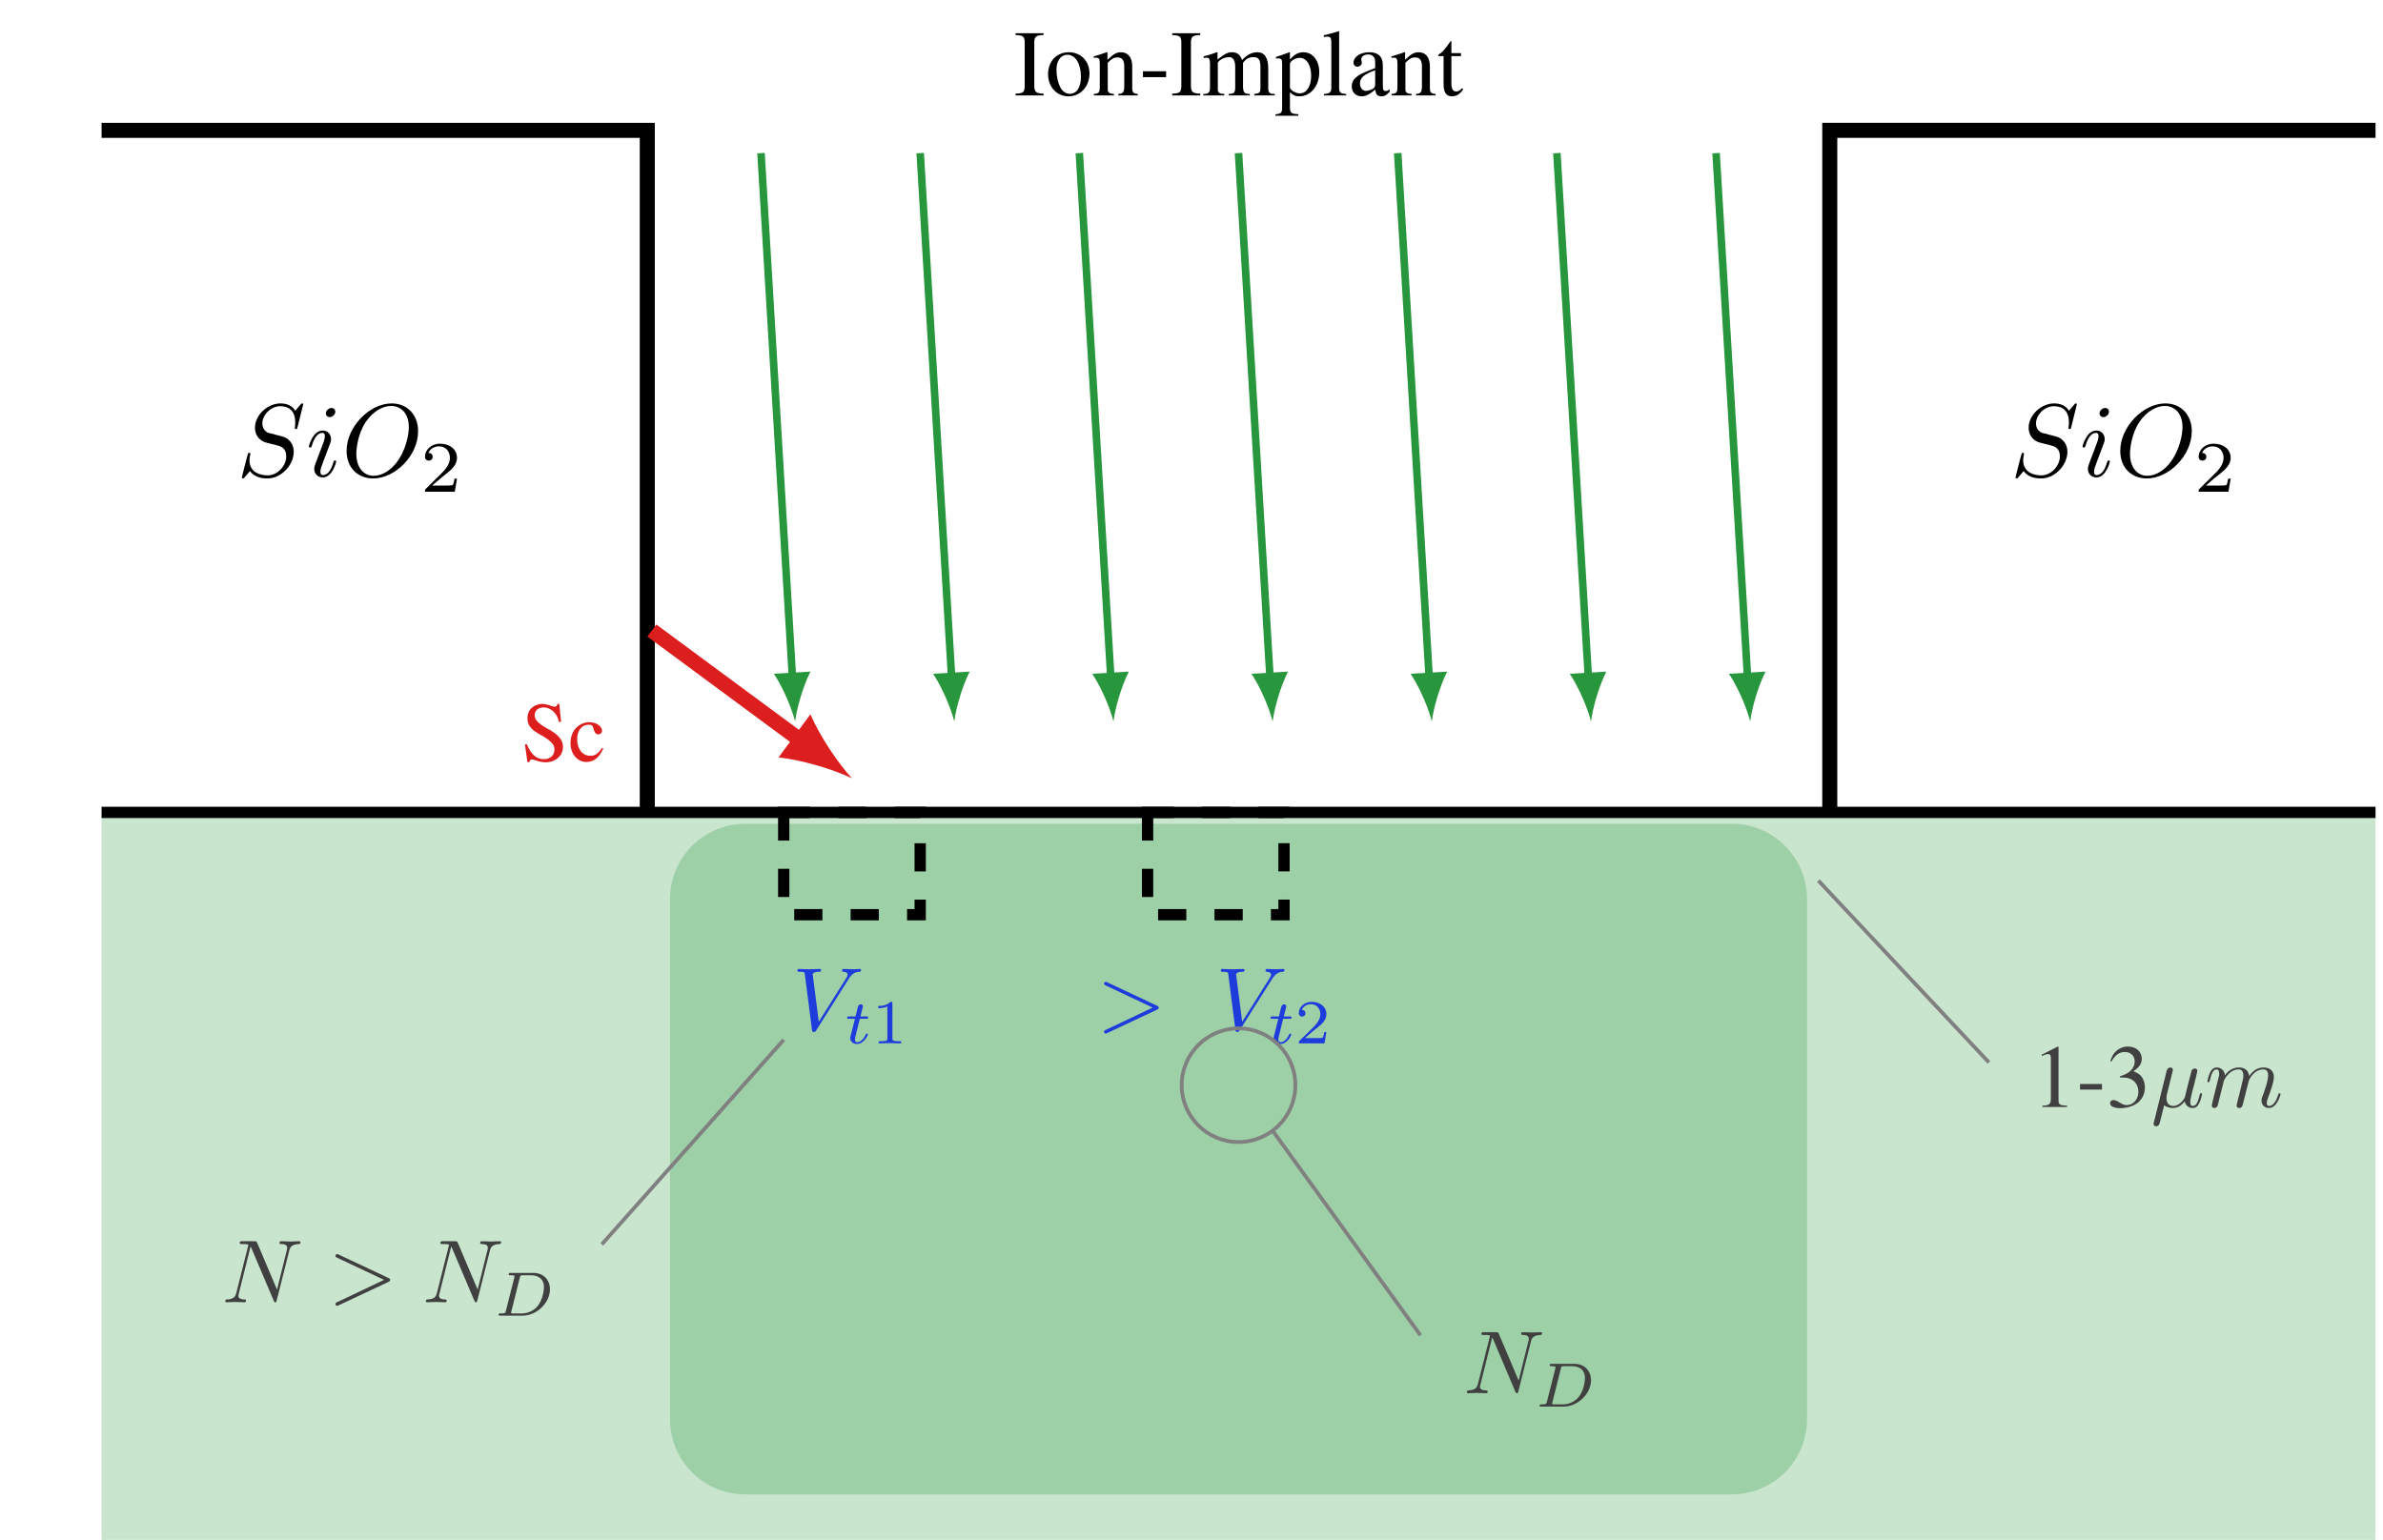
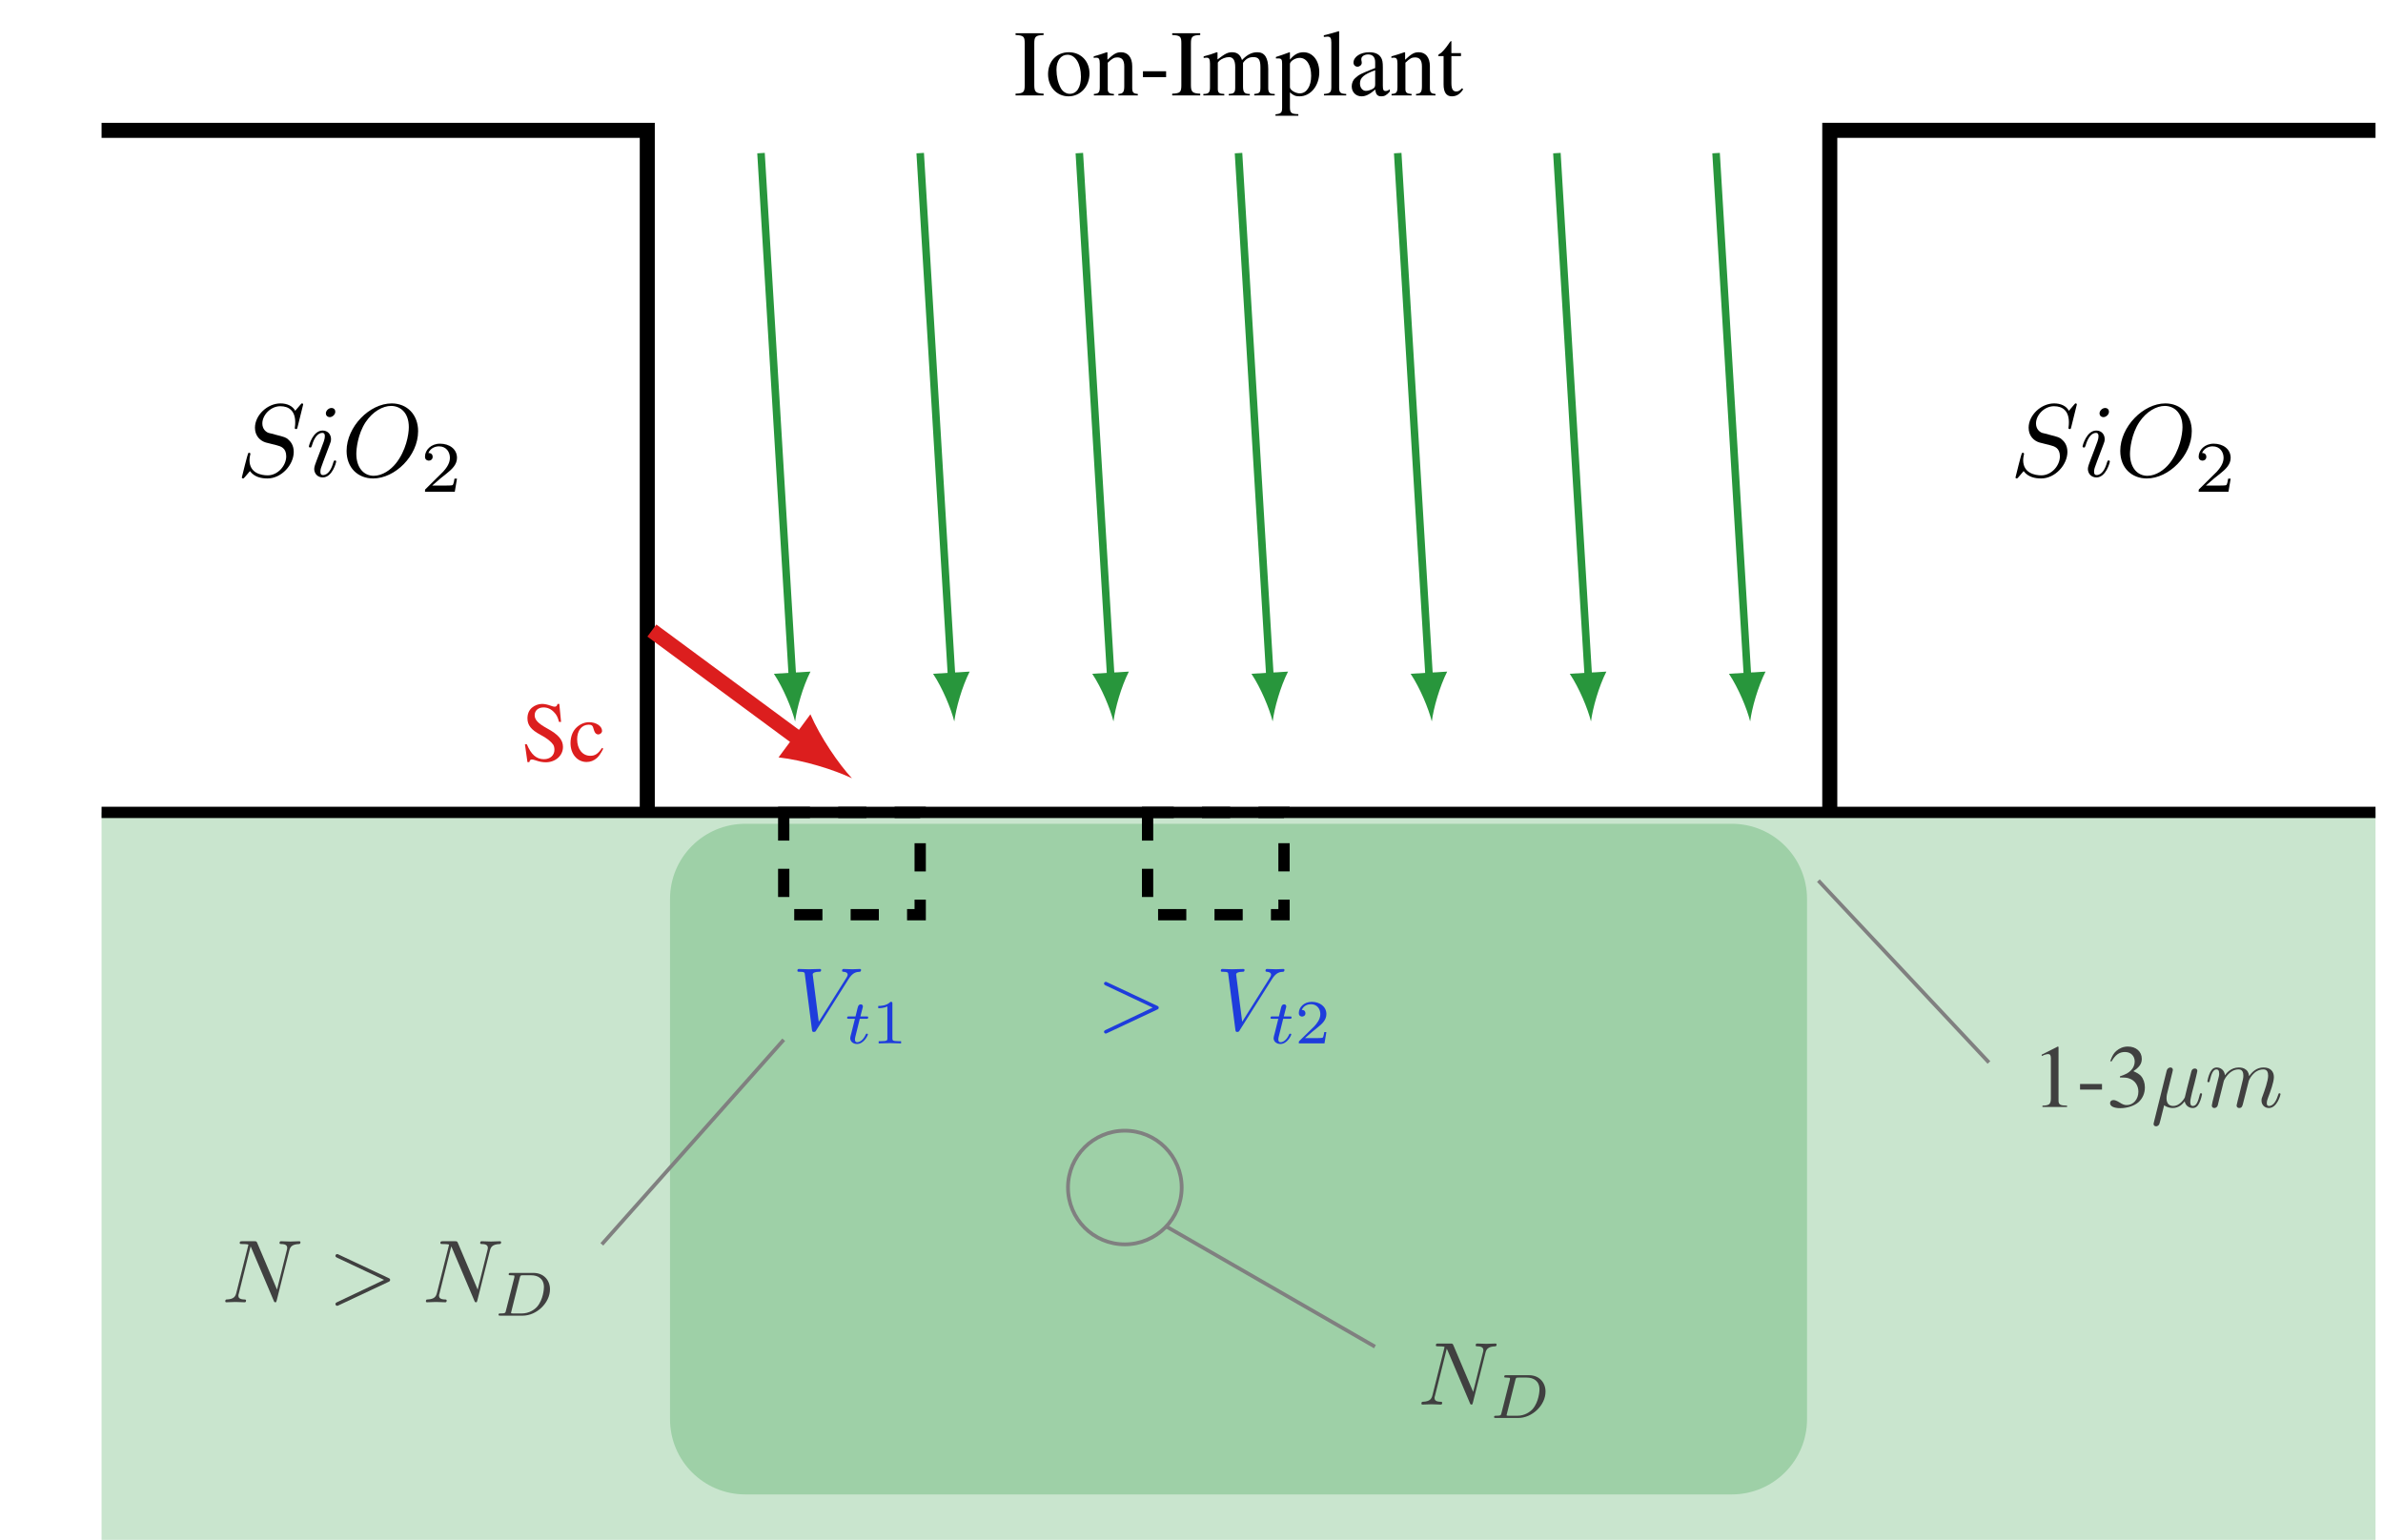
<svg xmlns="http://www.w3.org/2000/svg" xmlns:xlink="http://www.w3.org/1999/xlink" width="252.503pt" height="163.207pt" viewBox="0 0 252.503 163.207">
  <defs>
    <g>
      <g id="glyph-0-0">
        <path d="M 7.062 -7.609 C 7.062 -7.641 7.047 -7.719 6.938 -7.719 C 6.891 -7.719 6.875 -7.719 6.75 -7.562 L 6.219 -6.938 C 5.938 -7.453 5.359 -7.719 4.656 -7.719 C 3.266 -7.719 1.953 -6.469 1.953 -5.141 C 1.953 -4.25 2.531 -3.75 3.094 -3.578 L 4.266 -3.281 C 4.672 -3.172 5.266 -3.016 5.266 -2.109 C 5.266 -1.125 4.375 -0.094 3.297 -0.094 C 2.594 -0.094 1.375 -0.344 1.375 -1.703 C 1.375 -1.953 1.438 -2.219 1.453 -2.297 C 1.453 -2.328 1.469 -2.344 1.469 -2.359 C 1.469 -2.469 1.391 -2.484 1.344 -2.484 C 1.281 -2.484 1.266 -2.469 1.234 -2.438 C 1.188 -2.406 0.562 0.094 0.562 0.125 C 0.562 0.203 0.625 0.234 0.688 0.234 C 0.75 0.234 0.75 0.234 0.891 0.078 L 1.422 -0.547 C 1.891 0.094 2.641 0.234 3.281 0.234 C 4.766 0.234 6.062 -1.219 6.062 -2.578 C 6.062 -3.328 5.688 -3.703 5.516 -3.859 C 5.266 -4.109 5.109 -4.156 4.125 -4.406 C 3.891 -4.469 3.5 -4.578 3.391 -4.594 C 3.094 -4.703 2.734 -5.016 2.734 -5.594 C 2.734 -6.484 3.609 -7.422 4.641 -7.422 C 5.547 -7.422 6.219 -6.938 6.219 -5.719 C 6.219 -5.359 6.172 -5.172 6.172 -5.109 C 6.172 -5.094 6.172 -5 6.312 -5 C 6.422 -5 6.422 -5.031 6.469 -5.219 Z M 7.062 -7.609 " />
      </g>
      <g id="glyph-0-1">
        <path d="M 3.109 -6.844 C 3.109 -7.062 2.953 -7.234 2.703 -7.234 C 2.406 -7.234 2.109 -6.953 2.109 -6.656 C 2.109 -6.453 2.266 -6.266 2.531 -6.266 C 2.781 -6.266 3.109 -6.516 3.109 -6.844 Z M 2.281 -2.734 C 2.406 -3.047 2.406 -3.062 2.516 -3.359 C 2.609 -3.578 2.656 -3.734 2.656 -3.938 C 2.656 -4.438 2.312 -4.844 1.766 -4.844 C 0.734 -4.844 0.312 -3.25 0.312 -3.156 C 0.312 -3.047 0.422 -3.047 0.453 -3.047 C 0.562 -3.047 0.562 -3.062 0.625 -3.234 C 0.922 -4.266 1.359 -4.594 1.734 -4.594 C 1.812 -4.594 2 -4.594 2 -4.25 C 2 -4.016 1.922 -3.797 1.891 -3.688 C 1.797 -3.391 1.297 -2.125 1.125 -1.656 C 1.016 -1.375 0.875 -1 0.875 -0.781 C 0.875 -0.266 1.25 0.125 1.781 0.125 C 2.797 0.125 3.203 -1.469 3.203 -1.562 C 3.203 -1.672 3.109 -1.672 3.078 -1.672 C 2.969 -1.672 2.969 -1.641 2.906 -1.484 C 2.719 -0.781 2.359 -0.125 1.797 -0.125 C 1.609 -0.125 1.531 -0.234 1.531 -0.484 C 1.531 -0.75 1.594 -0.906 1.844 -1.578 Z M 2.281 -2.734 " />
      </g>
      <g id="glyph-0-2">
        <path d="M 8.109 -4.781 C 8.109 -6.531 6.938 -7.719 5.312 -7.719 C 2.953 -7.719 0.531 -5.234 0.531 -2.688 C 0.531 -0.859 1.766 0.234 3.344 0.234 C 5.656 0.234 8.109 -2.156 8.109 -4.781 Z M 3.406 -0.047 C 2.328 -0.047 1.562 -0.938 1.562 -2.375 C 1.562 -2.859 1.703 -4.453 2.547 -5.734 C 3.312 -6.875 4.375 -7.453 5.25 -7.453 C 6.141 -7.453 7.125 -6.828 7.125 -5.203 C 7.125 -4.422 6.828 -2.703 5.75 -1.359 C 5.219 -0.688 4.328 -0.047 3.406 -0.047 Z M 3.406 -0.047 " />
      </g>
      <g id="glyph-1-0">
        <path d="M 3.875 -1.391 L 3.609 -1.391 C 3.594 -1.234 3.516 -0.781 3.406 -0.703 C 3.359 -0.656 2.766 -0.656 2.656 -0.656 L 1.25 -0.656 C 2.047 -1.359 2.312 -1.578 2.781 -1.938 C 3.344 -2.391 3.875 -2.875 3.875 -3.594 C 3.875 -4.531 3.062 -5.094 2.078 -5.094 C 1.125 -5.094 0.484 -4.422 0.484 -3.719 C 0.484 -3.328 0.812 -3.297 0.891 -3.297 C 1.078 -3.297 1.297 -3.422 1.297 -3.703 C 1.297 -3.828 1.25 -4.109 0.844 -4.109 C 1.078 -4.656 1.609 -4.812 1.969 -4.812 C 2.734 -4.812 3.125 -4.219 3.125 -3.594 C 3.125 -2.938 2.656 -2.406 2.406 -2.125 L 0.562 -0.297 C 0.484 -0.234 0.484 -0.219 0.484 0 L 3.641 0 Z M 3.875 -1.391 " />
      </g>
      <g id="glyph-2-0">
        <path d="M 1.141 -1.094 C 1.141 -0.344 1.016 -0.219 0.172 -0.188 L 0.172 0 L 3.141 0 L 3.141 -0.188 C 2.328 -0.219 2.156 -0.359 2.156 -1.094 L 2.156 -5.516 C 2.156 -6.234 2.297 -6.375 3.141 -6.406 L 3.141 -6.594 L 0.172 -6.594 L 0.172 -6.406 C 1.031 -6.359 1.141 -6.25 1.141 -5.516 Z M 1.141 -1.094 " />
      </g>
      <g id="glyph-2-1">
        <path d="M 2.5 -4.578 C 1.203 -4.578 0.297 -3.625 0.297 -2.25 C 0.297 -0.906 1.219 0.094 2.469 0.094 C 3.734 0.094 4.688 -0.953 4.688 -2.328 C 4.688 -3.641 3.766 -4.578 2.5 -4.578 Z M 2.359 -4.312 C 3.203 -4.312 3.781 -3.344 3.781 -1.984 C 3.781 -0.859 3.344 -0.172 2.594 -0.172 C 2.203 -0.172 1.828 -0.422 1.625 -0.812 C 1.344 -1.328 1.188 -2.031 1.188 -2.734 C 1.188 -3.688 1.656 -4.312 2.359 -4.312 Z M 2.359 -4.312 " />
      </g>
      <g id="glyph-2-2">
        <path d="M 0.156 -3.969 C 0.219 -4 0.312 -4 0.422 -4 C 0.703 -4 0.797 -3.859 0.797 -3.375 L 0.797 -0.891 C 0.797 -0.328 0.688 -0.188 0.172 -0.156 L 0.172 0 L 2.297 0 L 2.297 -0.156 C 1.781 -0.188 1.641 -0.312 1.641 -0.672 L 1.641 -3.469 C 2.109 -3.922 2.328 -4.031 2.656 -4.031 C 3.156 -4.031 3.391 -3.734 3.391 -3.078 L 3.391 -0.984 C 3.391 -0.359 3.266 -0.188 2.766 -0.156 L 2.766 0 L 4.828 0 L 4.828 -0.156 C 4.344 -0.203 4.234 -0.312 4.234 -0.812 L 4.234 -3.094 C 4.234 -4.031 3.781 -4.578 3.047 -4.578 C 2.594 -4.578 2.281 -4.422 1.609 -3.781 L 1.609 -4.562 L 1.531 -4.578 C 1.047 -4.406 0.703 -4.297 0.156 -4.141 Z M 0.156 -3.969 " />
      </g>
      <g id="glyph-2-3">
        <path d="M 0.391 -2.562 L 0.391 -1.938 L 2.844 -1.938 L 2.844 -2.562 Z M 0.391 -2.562 " />
      </g>
      <g id="glyph-2-4">
        <path d="M 0.188 -3.969 C 0.312 -4 0.406 -4 0.516 -4 C 0.766 -4 0.859 -3.844 0.859 -3.375 L 0.859 -0.844 C 0.859 -0.312 0.719 -0.156 0.156 -0.156 L 0.156 0 L 2.375 0 L 2.375 -0.156 C 1.844 -0.172 1.688 -0.281 1.688 -0.672 L 1.688 -3.484 C 1.688 -3.5 1.781 -3.594 1.844 -3.672 C 2.094 -3.891 2.516 -4.062 2.875 -4.062 C 3.312 -4.062 3.531 -3.719 3.531 -3.016 L 3.531 -0.859 C 3.531 -0.297 3.422 -0.188 2.844 -0.156 L 2.844 0 L 5.078 0 L 5.078 -0.156 C 4.516 -0.156 4.359 -0.328 4.359 -0.953 L 4.359 -3.453 C 4.672 -3.891 5 -4.062 5.453 -4.062 C 6.016 -4.062 6.203 -3.797 6.203 -2.969 L 6.203 -0.875 C 6.203 -0.297 6.125 -0.219 5.547 -0.156 L 5.547 0 L 7.719 0 L 7.719 -0.156 L 7.469 -0.172 C 7.172 -0.188 7.031 -0.375 7.031 -0.75 L 7.031 -2.812 C 7.031 -3.984 6.656 -4.578 5.875 -4.578 C 5.297 -4.578 4.797 -4.328 4.25 -3.75 C 4.078 -4.312 3.734 -4.578 3.203 -4.578 C 2.766 -4.578 2.484 -4.453 1.656 -3.812 L 1.656 -4.562 L 1.578 -4.578 C 1.078 -4.391 0.734 -4.281 0.188 -4.141 Z M 0.188 -3.969 " />
      </g>
      <g id="glyph-2-5">
        <path d="M 0.094 -3.922 C 0.172 -3.922 0.25 -3.922 0.344 -3.922 C 0.672 -3.922 0.75 -3.828 0.75 -3.359 L 0.75 1.312 C 0.75 1.828 0.641 1.938 0.047 2 L 0.047 2.156 L 2.469 2.156 L 2.469 1.984 C 1.719 1.969 1.578 1.859 1.578 1.234 L 1.578 -0.328 C 1.938 0 2.172 0.094 2.594 0.094 C 3.766 0.094 4.688 -1.016 4.688 -2.469 C 4.688 -3.703 3.984 -4.578 3.016 -4.578 C 2.469 -4.578 2.031 -4.344 1.578 -3.797 L 1.578 -4.562 L 1.531 -4.578 C 0.984 -4.375 0.641 -4.25 0.094 -4.078 Z M 1.578 -3.328 C 1.578 -3.625 2.141 -3.984 2.609 -3.984 C 3.344 -3.984 3.828 -3.234 3.828 -2.078 C 3.828 -0.969 3.344 -0.219 2.625 -0.219 C 2.156 -0.219 1.578 -0.578 1.578 -0.875 Z M 1.578 -3.328 " />
      </g>
      <g id="glyph-2-6">
        <path d="M 0.188 -6.203 L 0.25 -6.203 C 0.359 -6.219 0.484 -6.234 0.562 -6.234 C 0.875 -6.234 0.984 -6.094 0.984 -5.625 L 0.984 -0.875 C 0.984 -0.328 0.844 -0.203 0.203 -0.156 L 0.203 0 L 2.562 0 L 2.562 -0.156 C 1.938 -0.188 1.812 -0.297 1.812 -0.844 L 1.812 -6.781 L 1.781 -6.812 C 1.25 -6.641 0.875 -6.547 0.188 -6.375 Z M 0.188 -6.203 " />
      </g>
      <g id="glyph-2-7">
        <path d="M 4.406 -0.656 C 4.234 -0.516 4.109 -0.469 3.969 -0.469 C 3.734 -0.469 3.672 -0.609 3.672 -1.047 L 3.672 -2.984 C 3.672 -3.516 3.625 -3.797 3.469 -4.031 C 3.25 -4.391 2.828 -4.578 2.234 -4.578 C 1.297 -4.578 0.562 -4.094 0.562 -3.469 C 0.562 -3.234 0.75 -3.047 0.984 -3.047 C 1.219 -3.047 1.438 -3.234 1.438 -3.453 C 1.438 -3.5 1.422 -3.547 1.422 -3.625 C 1.391 -3.703 1.391 -3.781 1.391 -3.859 C 1.391 -4.125 1.703 -4.344 2.109 -4.344 C 2.594 -4.344 2.859 -4.062 2.859 -3.516 L 2.859 -2.906 C 1.328 -2.297 1.156 -2.219 0.734 -1.828 C 0.516 -1.641 0.375 -1.297 0.375 -0.969 C 0.375 -0.344 0.812 0.094 1.422 0.094 C 1.859 0.094 2.266 -0.109 2.875 -0.625 C 2.922 -0.109 3.094 0.094 3.516 0.094 C 3.844 0.094 4.062 -0.016 4.406 -0.406 Z M 2.859 -1.219 C 2.859 -0.922 2.812 -0.828 2.609 -0.703 C 2.359 -0.562 2.078 -0.484 1.875 -0.484 C 1.531 -0.484 1.25 -0.812 1.25 -1.25 L 1.25 -1.281 C 1.25 -1.875 1.656 -2.234 2.859 -2.672 Z M 2.859 -1.219 " />
      </g>
      <g id="glyph-2-8">
        <path d="M 2.547 -4.484 L 1.531 -4.484 L 1.531 -5.641 C 1.531 -5.734 1.531 -5.766 1.469 -5.766 C 1.391 -5.688 1.328 -5.594 1.266 -5.5 C 0.891 -4.938 0.453 -4.469 0.297 -4.422 C 0.188 -4.359 0.125 -4.281 0.125 -4.234 C 0.125 -4.203 0.141 -4.188 0.172 -4.172 L 0.703 -4.172 L 0.703 -1.172 C 0.703 -0.328 1 0.094 1.578 0.094 C 2.078 0.094 2.453 -0.141 2.781 -0.656 L 2.656 -0.766 C 2.438 -0.516 2.266 -0.422 2.047 -0.422 C 1.688 -0.422 1.531 -0.688 1.531 -1.312 L 1.531 -4.172 L 2.547 -4.172 Z M 2.547 -4.484 " />
      </g>
      <g id="glyph-3-0">
        <path d="M 4.016 -6.062 L 3.828 -6.062 C 3.781 -5.859 3.688 -5.766 3.531 -5.766 C 3.438 -5.766 3.297 -5.797 3.141 -5.859 C 2.812 -5.984 2.469 -6.062 2.188 -6.062 C 1.797 -6.062 1.406 -5.906 1.109 -5.656 C 0.797 -5.375 0.641 -5 0.641 -4.531 C 0.641 -3.812 1.031 -3.312 2.031 -2.781 C 2.688 -2.438 3.141 -2.078 3.375 -1.734 C 3.453 -1.609 3.5 -1.422 3.5 -1.203 C 3.5 -0.609 3.047 -0.203 2.391 -0.203 C 1.594 -0.203 1.031 -0.688 0.578 -1.781 L 0.375 -1.781 L 0.641 0.109 L 0.844 0.109 C 0.859 -0.047 0.953 -0.172 1.094 -0.172 C 1.188 -0.172 1.344 -0.141 1.516 -0.078 C 1.859 0.047 2.219 0.125 2.578 0.125 C 3.609 0.125 4.406 -0.578 4.406 -1.5 C 4.406 -2.25 3.906 -2.828 2.719 -3.469 C 1.781 -3.984 1.406 -4.375 1.406 -4.859 C 1.406 -5.359 1.781 -5.688 2.344 -5.688 C 2.75 -5.688 3.125 -5.531 3.438 -5.203 C 3.719 -4.922 3.844 -4.688 3.984 -4.156 L 4.203 -4.156 Z M 4.016 -6.062 " />
      </g>
      <g id="glyph-3-1">
        <path d="M 3.562 -1.406 C 3.141 -0.766 2.812 -0.562 2.312 -0.562 C 1.484 -0.562 0.922 -1.281 0.922 -2.312 C 0.922 -3.234 1.406 -3.859 2.141 -3.859 C 2.453 -3.859 2.578 -3.766 2.656 -3.438 L 2.719 -3.234 C 2.797 -2.984 2.953 -2.828 3.141 -2.828 C 3.375 -2.828 3.562 -3 3.562 -3.203 C 3.562 -3.703 2.938 -4.125 2.188 -4.125 C 1.75 -4.125 1.297 -3.953 0.922 -3.625 C 0.469 -3.234 0.219 -2.625 0.219 -1.906 C 0.219 -0.75 0.938 0.094 1.922 0.094 C 2.328 0.094 2.688 -0.047 3.016 -0.328 C 3.25 -0.547 3.422 -0.797 3.688 -1.312 Z M 3.562 -1.406 " />
      </g>
      <g id="glyph-4-0">
        <path d="M 5.953 -5.391 C 6.406 -6.125 6.812 -6.156 7.156 -6.172 C 7.266 -6.188 7.281 -6.344 7.281 -6.359 C 7.281 -6.422 7.234 -6.469 7.156 -6.469 C 6.906 -6.469 6.641 -6.438 6.375 -6.438 C 6.062 -6.438 5.75 -6.469 5.438 -6.469 C 5.391 -6.469 5.266 -6.469 5.266 -6.281 C 5.266 -6.188 5.344 -6.172 5.422 -6.172 C 5.672 -6.156 5.859 -6.062 5.859 -5.859 C 5.859 -5.719 5.703 -5.516 5.703 -5.5 L 2.797 -0.875 L 2.156 -5.891 C 2.156 -6.047 2.375 -6.172 2.812 -6.172 C 2.938 -6.172 3.047 -6.172 3.047 -6.359 C 3.047 -6.453 2.969 -6.469 2.922 -6.469 C 2.531 -6.469 2.125 -6.438 1.75 -6.438 C 1.578 -6.438 1.391 -6.453 1.219 -6.453 C 1.047 -6.453 0.875 -6.469 0.703 -6.469 C 0.641 -6.469 0.531 -6.469 0.531 -6.281 C 0.531 -6.172 0.609 -6.172 0.766 -6.172 C 1.297 -6.172 1.312 -6.094 1.328 -5.859 L 2.078 -0.016 C 2.109 0.188 2.156 0.203 2.266 0.203 C 2.422 0.203 2.469 0.156 2.531 0.031 Z M 5.953 -5.391 " />
      </g>
      <g id="glyph-4-1">
        <path d="M 6.391 -2.156 C 6.5 -2.203 6.578 -2.25 6.578 -2.375 C 6.578 -2.484 6.5 -2.531 6.391 -2.578 L 1.141 -5.047 C 1.016 -5.109 1 -5.109 0.969 -5.109 C 0.875 -5.109 0.781 -5.031 0.781 -4.922 C 0.781 -4.844 0.828 -4.781 0.969 -4.719 L 5.938 -2.375 L 0.969 -0.016 C 0.828 0.047 0.781 0.109 0.781 0.188 C 0.781 0.297 0.875 0.375 0.969 0.375 C 1 0.375 1.016 0.375 1.141 0.312 Z M 6.391 -2.156 " />
      </g>
      <g id="glyph-4-2">
        <path d="M 7.156 -5.469 C 7.25 -5.859 7.422 -6.141 8.188 -6.172 C 8.234 -6.172 8.344 -6.188 8.344 -6.359 C 8.344 -6.375 8.344 -6.469 8.219 -6.469 C 7.906 -6.469 7.578 -6.438 7.266 -6.438 C 6.938 -6.438 6.609 -6.469 6.297 -6.469 C 6.234 -6.469 6.125 -6.469 6.125 -6.281 C 6.125 -6.172 6.219 -6.172 6.297 -6.172 C 6.844 -6.172 6.938 -5.969 6.938 -5.75 C 6.938 -5.734 6.922 -5.594 6.906 -5.562 L 5.859 -1.344 L 3.766 -6.281 C 3.688 -6.453 3.672 -6.469 3.453 -6.469 L 2.188 -6.469 C 2 -6.469 1.906 -6.469 1.906 -6.281 C 1.906 -6.172 2 -6.172 2.172 -6.172 C 2.219 -6.172 2.828 -6.172 2.828 -6.094 L 1.547 -1 C 1.453 -0.625 1.297 -0.328 0.531 -0.297 C 0.469 -0.297 0.375 -0.281 0.375 -0.109 C 0.375 -0.031 0.422 0 0.5 0 C 0.797 0 1.125 -0.031 1.438 -0.031 C 1.766 -0.031 2.109 0 2.422 0 C 2.469 0 2.578 0 2.578 -0.188 C 2.578 -0.281 2.5 -0.297 2.391 -0.297 C 1.844 -0.312 1.766 -0.516 1.766 -0.703 C 1.766 -0.781 1.781 -0.828 1.812 -0.922 L 3.062 -5.922 C 3.094 -5.875 3.094 -5.859 3.141 -5.75 L 5.5 -0.188 C 5.562 -0.016 5.594 0 5.688 0 C 5.781 0 5.781 -0.031 5.828 -0.203 Z M 7.156 -5.469 " />
      </g>
      <g id="glyph-4-3">
        <path d="M 2.188 -3.328 C 2.234 -3.516 2.328 -3.875 2.328 -3.922 C 2.328 -4.094 2.219 -4.188 2.062 -4.188 C 2.031 -4.188 1.766 -4.172 1.672 -3.844 L 0.312 1.641 C 0.281 1.75 0.281 1.766 0.281 1.797 C 0.281 1.938 0.391 2.047 0.547 2.047 C 0.75 2.047 0.859 1.875 0.875 1.844 C 0.922 1.766 1.047 1.266 1.406 -0.188 C 1.703 0.062 2.125 0.109 2.312 0.109 C 2.984 0.109 3.359 -0.328 3.578 -0.594 C 3.672 -0.156 4.016 0.109 4.438 0.109 C 4.766 0.109 4.984 -0.109 5.125 -0.422 C 5.297 -0.75 5.422 -1.328 5.422 -1.359 C 5.422 -1.453 5.328 -1.453 5.297 -1.453 C 5.203 -1.453 5.203 -1.406 5.172 -1.281 C 5.016 -0.656 4.844 -0.109 4.453 -0.109 C 4.188 -0.109 4.172 -0.344 4.172 -0.547 C 4.172 -0.75 4.281 -1.188 4.359 -1.531 L 4.625 -2.547 C 4.656 -2.688 4.75 -3.047 4.781 -3.188 C 4.828 -3.406 4.922 -3.766 4.922 -3.828 C 4.922 -4 4.797 -4.078 4.656 -4.078 C 4.609 -4.078 4.359 -4.078 4.281 -3.75 L 3.828 -1.984 C 3.719 -1.5 3.609 -1.109 3.594 -1.016 C 3.578 -0.969 3.125 -0.109 2.359 -0.109 C 1.891 -0.109 1.656 -0.422 1.656 -0.922 C 1.656 -1.203 1.719 -1.469 1.797 -1.734 Z M 2.188 -3.328 " />
      </g>
      <g id="glyph-4-4">
        <path d="M 0.828 -0.562 C 0.812 -0.422 0.75 -0.203 0.75 -0.156 C 0.75 0.016 0.875 0.109 1.016 0.109 C 1.141 0.109 1.312 0.031 1.375 -0.156 C 1.375 -0.188 1.5 -0.625 1.547 -0.859 L 1.766 -1.719 C 1.812 -1.922 1.875 -2.125 1.922 -2.344 C 1.953 -2.516 2.031 -2.781 2.047 -2.828 C 2.188 -3.109 2.688 -3.984 3.594 -3.984 C 4.016 -3.984 4.094 -3.625 4.094 -3.312 C 4.094 -3.078 4.031 -2.812 3.953 -2.531 L 3.688 -1.438 L 3.5 -0.703 C 3.469 -0.516 3.375 -0.203 3.375 -0.156 C 3.375 0.016 3.516 0.109 3.656 0.109 C 3.953 0.109 4 -0.125 4.078 -0.438 C 4.219 -0.969 4.562 -2.344 4.656 -2.719 C 4.672 -2.844 5.172 -3.984 6.219 -3.984 C 6.625 -3.984 6.719 -3.656 6.719 -3.312 C 6.719 -2.781 6.328 -1.688 6.141 -1.188 C 6.047 -0.969 6.016 -0.859 6.016 -0.672 C 6.016 -0.234 6.344 0.109 6.797 0.109 C 7.672 0.109 8.031 -1.281 8.031 -1.359 C 8.031 -1.453 7.938 -1.453 7.922 -1.453 C 7.828 -1.453 7.828 -1.422 7.781 -1.281 C 7.625 -0.781 7.328 -0.109 6.812 -0.109 C 6.641 -0.109 6.578 -0.203 6.578 -0.422 C 6.578 -0.656 6.672 -0.875 6.75 -1.094 C 6.938 -1.578 7.328 -2.625 7.328 -3.172 C 7.328 -3.781 6.953 -4.188 6.234 -4.188 C 5.531 -4.188 5.047 -3.766 4.703 -3.266 C 4.688 -3.391 4.656 -3.719 4.391 -3.938 C 4.156 -4.141 3.859 -4.188 3.609 -4.188 C 2.766 -4.188 2.297 -3.578 2.141 -3.359 C 2.094 -3.906 1.688 -4.188 1.266 -4.188 C 0.828 -4.188 0.656 -3.812 0.562 -3.641 C 0.391 -3.312 0.281 -2.75 0.281 -2.734 C 0.281 -2.625 0.375 -2.625 0.391 -2.625 C 0.484 -2.625 0.5 -2.641 0.547 -2.844 C 0.703 -3.516 0.906 -3.984 1.234 -3.984 C 1.391 -3.984 1.531 -3.906 1.531 -3.547 C 1.531 -3.344 1.5 -3.234 1.375 -2.75 Z M 0.828 -0.562 " />
      </g>
      <g id="glyph-5-0">
        <path d="M 1.625 -2.609 L 2.312 -2.609 C 2.438 -2.609 2.516 -2.609 2.516 -2.766 C 2.516 -2.859 2.438 -2.859 2.312 -2.859 L 1.688 -2.859 L 1.938 -3.828 C 1.938 -3.875 1.953 -3.906 1.953 -3.922 C 1.953 -4.047 1.859 -4.141 1.734 -4.141 C 1.562 -4.141 1.469 -4.031 1.422 -3.859 C 1.375 -3.688 1.453 -4.016 1.172 -2.859 L 0.484 -2.859 C 0.359 -2.859 0.281 -2.859 0.281 -2.703 C 0.281 -2.609 0.359 -2.609 0.484 -2.609 L 1.109 -2.609 L 0.719 -1.047 C 0.672 -0.891 0.609 -0.656 0.609 -0.562 C 0.609 -0.172 0.953 0.062 1.328 0.062 C 2.062 0.062 2.484 -0.859 2.484 -0.953 C 2.484 -1.031 2.391 -1.031 2.375 -1.031 C 2.297 -1.031 2.281 -1.016 2.234 -0.906 C 2.047 -0.484 1.703 -0.125 1.344 -0.125 C 1.203 -0.125 1.109 -0.203 1.109 -0.438 C 1.109 -0.516 1.141 -0.656 1.156 -0.719 Z M 1.625 -2.609 " />
      </g>
      <g id="glyph-5-1">
        <path d="M 1.25 -0.516 C 1.203 -0.297 1.188 -0.234 0.672 -0.234 C 0.547 -0.234 0.469 -0.234 0.469 -0.094 C 0.469 0 0.547 0 0.672 0 L 3.031 0 C 4.5 0 5.922 -1.344 5.922 -2.797 C 5.922 -3.766 5.25 -4.531 4.172 -4.531 L 1.75 -4.531 C 1.625 -4.531 1.547 -4.531 1.547 -4.375 C 1.547 -4.281 1.609 -4.281 1.766 -4.281 C 1.875 -4.281 1.891 -4.281 2.016 -4.266 C 2.141 -4.266 2.156 -4.25 2.156 -4.188 C 2.156 -4.172 2.156 -4.141 2.141 -4.031 Z M 2.734 -4.062 C 2.797 -4.266 2.797 -4.281 3.078 -4.281 L 3.922 -4.281 C 4.656 -4.281 5.281 -3.922 5.281 -3.016 C 5.281 -2.859 5.219 -1.719 4.562 -0.953 C 4.297 -0.656 3.734 -0.234 2.922 -0.234 L 2.016 -0.234 C 1.812 -0.234 1.797 -0.25 1.797 -0.312 C 1.797 -0.312 1.797 -0.344 1.828 -0.438 Z M 2.734 -4.062 " />
      </g>
      <g id="glyph-6-0">
        <path d="M 2.219 -4.219 C 2.219 -4.391 2.203 -4.406 2.016 -4.406 C 1.594 -3.984 1 -3.969 0.719 -3.969 L 0.719 -3.734 C 0.875 -3.734 1.312 -3.734 1.688 -3.922 L 1.688 -0.547 C 1.688 -0.328 1.688 -0.234 1.016 -0.234 L 0.766 -0.234 L 0.766 0 C 0.891 0 1.703 -0.031 1.953 -0.031 C 2.156 -0.031 2.984 0 3.141 0 L 3.141 -0.234 L 2.875 -0.234 C 2.219 -0.234 2.219 -0.328 2.219 -0.547 Z M 2.219 -4.219 " />
      </g>
      <g id="glyph-6-1">
        <path d="M 3.344 -1.203 L 3.125 -1.203 C 3.094 -1.062 3.031 -0.672 2.953 -0.609 C 2.891 -0.562 2.391 -0.562 2.297 -0.562 L 1.078 -0.562 C 1.766 -1.172 2 -1.359 2.391 -1.672 C 2.891 -2.062 3.344 -2.484 3.344 -3.109 C 3.344 -3.906 2.641 -4.406 1.797 -4.406 C 0.969 -4.406 0.422 -3.828 0.422 -3.219 C 0.422 -2.875 0.703 -2.844 0.766 -2.844 C 0.922 -2.844 1.125 -2.953 1.125 -3.188 C 1.125 -3.312 1.078 -3.547 0.734 -3.547 C 0.938 -4.016 1.391 -4.156 1.703 -4.156 C 2.359 -4.156 2.703 -3.641 2.703 -3.109 C 2.703 -2.531 2.297 -2.078 2.078 -1.828 L 0.484 -0.266 C 0.422 -0.203 0.422 -0.188 0.422 0 L 3.141 0 Z M 3.344 -1.203 " />
      </g>
      <g id="glyph-7-0">
        <path d="M 2.75 -6.406 L 1.047 -5.547 L 1.047 -5.406 C 1.172 -5.453 1.266 -5.484 1.312 -5.516 C 1.484 -5.578 1.641 -5.609 1.734 -5.609 C 1.938 -5.609 2.016 -5.469 2.016 -5.172 L 2.016 -0.875 C 2.016 -0.562 1.938 -0.344 1.797 -0.266 C 1.641 -0.188 1.516 -0.156 1.125 -0.141 L 1.125 0 L 3.734 0 L 3.734 -0.141 C 2.984 -0.156 2.828 -0.25 2.828 -0.703 L 2.828 -6.375 Z M 2.75 -6.406 " />
      </g>
      <g id="glyph-7-1">
        <path d="M 0.375 -2.438 L 0.375 -1.844 L 2.703 -1.844 L 2.703 -2.438 Z M 0.375 -2.438 " />
      </g>
      <g id="glyph-7-2">
        <path d="M 1.453 -3.125 C 2 -3.125 2.219 -3.109 2.453 -3.016 C 3.047 -2.812 3.406 -2.266 3.406 -1.625 C 3.406 -0.828 2.875 -0.203 2.172 -0.203 C 1.906 -0.203 1.719 -0.281 1.375 -0.5 C 1.094 -0.672 0.922 -0.734 0.766 -0.734 C 0.547 -0.734 0.406 -0.609 0.406 -0.406 C 0.406 -0.078 0.812 0.125 1.484 0.125 C 2.203 0.125 2.953 -0.109 3.406 -0.5 C 3.844 -0.891 4.094 -1.438 4.094 -2.078 C 4.094 -2.562 3.938 -3 3.672 -3.297 C 3.469 -3.5 3.297 -3.609 2.875 -3.797 C 3.531 -4.234 3.766 -4.594 3.766 -5.109 C 3.766 -5.875 3.156 -6.406 2.297 -6.406 C 1.812 -6.406 1.406 -6.234 1.062 -5.938 C 0.781 -5.688 0.641 -5.438 0.422 -4.859 L 0.562 -4.828 C 0.953 -5.516 1.375 -5.828 1.984 -5.828 C 2.594 -5.828 3.016 -5.422 3.016 -4.812 C 3.016 -4.484 2.875 -4.141 2.641 -3.906 C 2.359 -3.609 2.094 -3.469 1.453 -3.25 Z M 1.453 -3.125 " />
      </g>
    </g>
    <clipPath id="clip-0">
      <path clip-rule="nonzero" d="M 193 13 L 252.504 13 L 252.504 87 L 193 87 Z M 193 13 " />
    </clipPath>
    <clipPath id="clip-1">
      <path clip-rule="nonzero" d="M 10 86 L 252 86 L 252 163.207 L 10 163.207 Z M 10 86 " />
    </clipPath>
    <clipPath id="clip-2">
      <path clip-rule="nonzero" d="M 10 85 L 252.504 85 L 252.504 87 L 10 87 Z M 10 85 " />
    </clipPath>
  </defs>
  <path fill="none" stroke-width="1.594" stroke-linecap="butt" stroke-linejoin="miter" stroke="rgb(0%, 0%, 0%)" stroke-opacity="1" stroke-miterlimit="10" d="M 0.002 134.934 L 57.826 134.934 L 57.826 62.648 " transform="matrix(1, 0, 0, -1, 10.76, 148.75)" />
  <g clip-path="url(#clip-0)">
    <path fill="none" stroke-width="1.594" stroke-linecap="butt" stroke-linejoin="miter" stroke="rgb(0%, 0%, 0%)" stroke-opacity="1" stroke-miterlimit="10" d="M 240.951 134.934 L 183.123 134.934 L 183.123 62.648 " transform="matrix(1, 0, 0, -1, 10.76, 148.75)" />
  </g>
  <g fill="rgb(0%, 0%, 0%)" fill-opacity="1">
    <use xlink:href="#glyph-0-0" x="25.063" y="50.475" />
  </g>
  <g fill="rgb(0%, 0%, 0%)" fill-opacity="1">
    <use xlink:href="#glyph-0-1" x="32.419" y="50.475" />
    <use xlink:href="#glyph-0-2" x="36.194" y="50.475" />
  </g>
  <g fill="rgb(0%, 0%, 0%)" fill-opacity="1">
    <use xlink:href="#glyph-1-0" x="44.548" y="52.118" />
  </g>
  <g fill="rgb(0%, 0%, 0%)" fill-opacity="1">
    <use xlink:href="#glyph-0-0" x="213.001" y="50.475" />
  </g>
  <g fill="rgb(0%, 0%, 0%)" fill-opacity="1">
    <use xlink:href="#glyph-0-1" x="220.357" y="50.475" />
    <use xlink:href="#glyph-0-2" x="224.132" y="50.475" />
  </g>
  <g fill="rgb(0%, 0%, 0%)" fill-opacity="1">
    <use xlink:href="#glyph-1-0" x="232.486" y="52.118" />
  </g>
  <g clip-path="url(#clip-1)">
    <path fill-rule="nonzero" fill="rgb(78.922%, 89.705%, 80.881%)" fill-opacity="1" d="M 10.762 86.102 L 10.762 163.207 L 251.711 163.207 L 251.711 86.102 Z M 10.762 86.102 " />
  </g>
  <path fill-rule="nonzero" fill="rgb(62.057%, 81.47%, 65.587%)" fill-opacity="1" d="M 70.996 95.277 L 70.996 150.418 C 70.996 154.82 74.566 158.387 78.969 158.387 L 183.504 158.387 C 187.902 158.387 191.473 154.82 191.473 150.418 L 191.473 95.277 C 191.473 90.875 187.902 87.309 183.504 87.309 L 78.969 87.309 C 74.566 87.309 70.996 90.875 70.996 95.277 Z M 70.996 95.277 " />
  <g clip-path="url(#clip-2)">
    <path fill="none" stroke-width="1.196" stroke-linecap="butt" stroke-linejoin="miter" stroke="rgb(0%, 0%, 0%)" stroke-opacity="1" stroke-miterlimit="10" d="M 0.002 62.648 L 240.951 62.648 " transform="matrix(1, 0, 0, -1, 10.76, 148.75)" />
  </g>
  <path fill="none" stroke-width="0.797" stroke-linecap="butt" stroke-linejoin="miter" stroke="rgb(15.685%, 58.823%, 23.528%)" stroke-opacity="1" stroke-miterlimit="10" d="M 69.877 132.523 L 73.209 76.938 " transform="matrix(1, 0, 0, -1, 10.76, 148.75)" />
  <path fill-rule="nonzero" fill="rgb(15.685%, 58.823%, 23.528%)" fill-opacity="1" d="M 84.25 76.465 C 84.426 75.07 85.066 72.785 85.879 71.18 L 82 71.41 C 82.996 72.906 83.906 75.102 84.25 76.465 " />
  <path fill="none" stroke-width="0.797" stroke-linecap="butt" stroke-linejoin="miter" stroke="rgb(15.685%, 58.823%, 23.528%)" stroke-opacity="1" stroke-miterlimit="10" d="M 86.744 132.523 L 90.076 76.938 " transform="matrix(1, 0, 0, -1, 10.76, 148.75)" />
  <path fill-rule="nonzero" fill="rgb(15.685%, 58.823%, 23.528%)" fill-opacity="1" d="M 101.117 76.465 C 101.293 75.07 101.934 72.785 102.746 71.18 L 98.867 71.41 C 99.863 72.906 100.773 75.102 101.117 76.465 " />
  <path fill="none" stroke-width="0.797" stroke-linecap="butt" stroke-linejoin="miter" stroke="rgb(15.685%, 58.823%, 23.528%)" stroke-opacity="1" stroke-miterlimit="10" d="M 103.607 132.523 L 106.943 76.938 " transform="matrix(1, 0, 0, -1, 10.76, 148.75)" />
  <path fill-rule="nonzero" fill="rgb(15.685%, 58.823%, 23.528%)" fill-opacity="1" d="M 117.984 76.465 C 118.16 75.07 118.801 72.785 119.613 71.18 L 115.734 71.41 C 116.73 72.906 117.641 75.102 117.984 76.465 " />
  <path fill="none" stroke-width="0.797" stroke-linecap="butt" stroke-linejoin="miter" stroke="rgb(15.685%, 58.823%, 23.528%)" stroke-opacity="1" stroke-miterlimit="10" d="M 120.474 132.523 L 123.81 76.938 " transform="matrix(1, 0, 0, -1, 10.76, 148.75)" />
  <path fill-rule="nonzero" fill="rgb(15.685%, 58.823%, 23.528%)" fill-opacity="1" d="M 134.852 76.465 C 135.027 75.07 135.668 72.785 136.48 71.18 L 132.602 71.41 C 133.598 72.906 134.508 75.102 134.852 76.465 " />
  <path fill="none" stroke-width="0.797" stroke-linecap="butt" stroke-linejoin="miter" stroke="rgb(15.685%, 58.823%, 23.528%)" stroke-opacity="1" stroke-miterlimit="10" d="M 137.342 132.523 L 140.678 76.938 " transform="matrix(1, 0, 0, -1, 10.76, 148.75)" />
  <path fill-rule="nonzero" fill="rgb(15.685%, 58.823%, 23.528%)" fill-opacity="1" d="M 151.715 76.465 C 151.891 75.07 152.535 72.785 153.344 71.18 L 149.469 71.41 C 150.465 72.906 151.375 75.102 151.715 76.465 " />
  <path fill="none" stroke-width="0.797" stroke-linecap="butt" stroke-linejoin="miter" stroke="rgb(15.685%, 58.823%, 23.528%)" stroke-opacity="1" stroke-miterlimit="10" d="M 154.209 132.523 L 157.545 76.938 " transform="matrix(1, 0, 0, -1, 10.76, 148.75)" />
  <path fill-rule="nonzero" fill="rgb(15.685%, 58.823%, 23.528%)" fill-opacity="1" d="M 168.582 76.465 C 168.758 75.07 169.398 72.785 170.211 71.18 L 166.332 71.41 C 167.332 72.906 168.242 75.102 168.582 76.465 " />
  <path fill="none" stroke-width="0.797" stroke-linecap="butt" stroke-linejoin="miter" stroke="rgb(15.685%, 58.823%, 23.528%)" stroke-opacity="1" stroke-miterlimit="10" d="M 171.076 132.523 L 174.412 76.938 " transform="matrix(1, 0, 0, -1, 10.76, 148.75)" />
  <path fill-rule="nonzero" fill="rgb(15.685%, 58.823%, 23.528%)" fill-opacity="1" d="M 185.449 76.465 C 185.625 75.07 186.266 72.785 187.078 71.18 L 183.199 71.41 C 184.199 72.906 185.109 75.102 185.449 76.465 " />
  <g fill="rgb(0%, 0%, 0%)" fill-opacity="1">
    <use xlink:href="#glyph-2-0" x="107.437" y="10.115" />
    <use xlink:href="#glyph-2-1" x="110.755" y="10.115" />
    <use xlink:href="#glyph-2-2" x="115.736" y="10.115" />
    <use xlink:href="#glyph-2-3" x="120.717" y="10.115" />
    <use xlink:href="#glyph-2-0" x="124.035" y="10.115" />
    <use xlink:href="#glyph-2-4" x="127.352" y="10.115" />
    <use xlink:href="#glyph-2-5" x="135.103" y="10.115" />
    <use xlink:href="#glyph-2-6" x="140.084" y="10.115" />
    <use xlink:href="#glyph-2-7" x="142.854" y="10.115" />
    <use xlink:href="#glyph-2-2" x="147.277" y="10.115" />
    <use xlink:href="#glyph-2-8" x="152.259" y="10.115" />
  </g>
  <path fill="none" stroke-width="1.594" stroke-linecap="butt" stroke-linejoin="miter" stroke="rgb(86.275%, 11.765%, 11.765%)" stroke-opacity="1" stroke-miterlimit="10" d="M 58.31 81.922 L 74.033 70.309 " transform="matrix(1, 0, 0, -1, 10.76, 148.75)" />
  <path fill-rule="nonzero" fill="rgb(86.275%, 11.765%, 11.765%)" fill-opacity="1" d="M 90.273 82.488 C 88.875 80.984 86.91 78.121 85.871 75.707 L 82.496 80.273 C 85.109 80.559 88.426 81.594 90.273 82.488 " />
  <g fill="rgb(86.275%, 11.765%, 11.765%)" fill-opacity="1">
    <use xlink:href="#glyph-3-0" x="55.248" y="80.666" />
    <use xlink:href="#glyph-3-1" x="60.233" y="80.666" />
  </g>
  <path fill="none" stroke-width="1.196" stroke-linecap="butt" stroke-linejoin="miter" stroke="rgb(0%, 0%, 0%)" stroke-opacity="1" stroke-dasharray="2.989 2.989" stroke-miterlimit="10" d="M 72.283 62.648 L 72.283 51.805 L 86.744 51.805 L 86.744 62.648 Z M 72.283 62.648 " transform="matrix(1, 0, 0, -1, 10.76, 148.75)" />
  <path fill="none" stroke-width="1.196" stroke-linecap="butt" stroke-linejoin="miter" stroke="rgb(0%, 0%, 0%)" stroke-opacity="1" stroke-dasharray="2.989 2.989" stroke-miterlimit="10" d="M 110.838 62.648 L 110.838 51.805 L 125.295 51.805 L 125.295 62.648 Z M 110.838 62.648 " transform="matrix(1, 0, 0, -1, 10.76, 148.75)" />
  <g fill="rgb(11.765%, 23.528%, 86.275%)" fill-opacity="1">
    <use xlink:href="#glyph-4-0" x="83.959" y="109.167" />
  </g>
  <g fill="rgb(11.765%, 23.528%, 86.275%)" fill-opacity="1">
    <use xlink:href="#glyph-5-0" x="89.48" y="110.586" />
  </g>
  <g fill="rgb(11.765%, 23.528%, 86.275%)" fill-opacity="1">
    <use xlink:href="#glyph-6-0" x="92.339" y="110.586" />
  </g>
  <g fill="rgb(11.765%, 23.528%, 86.275%)" fill-opacity="1">
    <use xlink:href="#glyph-4-1" x="116.201" y="109.167" />
  </g>
  <g fill="rgb(11.765%, 23.528%, 86.275%)" fill-opacity="1">
    <use xlink:href="#glyph-4-0" x="128.825" y="109.167" />
  </g>
  <g fill="rgb(11.765%, 23.528%, 86.275%)" fill-opacity="1">
    <use xlink:href="#glyph-5-0" x="134.341" y="110.586" />
  </g>
  <g fill="rgb(11.765%, 23.528%, 86.275%)" fill-opacity="1">
    <use xlink:href="#glyph-6-1" x="137.2" y="110.586" />
  </g>
  <path fill="none" stroke-width="0.399" stroke-linecap="butt" stroke-linejoin="miter" stroke="rgb(50%, 50%, 50%)" stroke-opacity="1" stroke-miterlimit="10" d="M 72.283 38.551 L 53.01 16.867 " transform="matrix(1, 0, 0, -1, 10.76, 148.75)" />
  <g fill="rgb(25%, 25%, 25%)" fill-opacity="1">
    <use xlink:href="#glyph-4-2" x="23.494" y="138.022" />
  </g>
  <g fill="rgb(25%, 25%, 25%)" fill-opacity="1">
    <use xlink:href="#glyph-4-1" x="34.761" y="138.022" />
  </g>
  <g fill="rgb(25%, 25%, 25%)" fill-opacity="1">
    <use xlink:href="#glyph-4-2" x="44.754" y="138.022" />
  </g>
  <g fill="rgb(25%, 25%, 25%)" fill-opacity="1">
    <use xlink:href="#glyph-5-1" x="52.354" y="139.441" />
  </g>
-   <path fill="none" stroke-width="0.399" stroke-linecap="butt" stroke-linejoin="miter" stroke="rgb(50%, 50%, 50%)" stroke-opacity="1" stroke-miterlimit="10" d="M 126.498 33.734 C 126.498 37.059 123.802 39.758 120.474 39.758 C 117.146 39.758 114.451 37.059 114.451 33.734 C 114.451 30.406 117.146 27.711 120.474 27.711 C 123.802 27.711 126.498 30.406 126.498 33.734 Z M 126.498 33.734 " transform="matrix(1, 0, 0, -1, 10.76, 148.75)" />
-   <path fill="none" stroke-width="0.399" stroke-linecap="butt" stroke-linejoin="miter" stroke="rgb(50%, 50%, 50%)" stroke-opacity="1" stroke-miterlimit="10" d="M 124.088 28.914 L 139.752 7.23 " transform="matrix(1, 0, 0, -1, 10.76, 148.75)" />
-   <g fill="rgb(25%, 25%, 25%)" fill-opacity="1">
-     <use xlink:href="#glyph-4-2" x="155.057" y="147.66" />
-   </g>
-   <g fill="rgb(25%, 25%, 25%)" fill-opacity="1">
-     <use xlink:href="#glyph-5-1" x="162.662" y="149.079" />
+   <path fill="none" stroke-width="0.399" stroke-linecap="butt" stroke-linejoin="miter" stroke="rgb(50%, 50%, 50%)" stroke-opacity="1" stroke-miterlimit="10" d="M 114.451 22.891 C 114.451 26.219 111.756 28.914 108.427 28.914 C 105.099 28.914 102.404 26.219 102.404 22.891 C 102.404 19.562 105.099 16.867 108.427 16.867 C 111.756 16.867 114.451 19.562 114.451 22.891 Z M 114.451 22.891 " transform="matrix(1, 0, 0, -1, 10.76, 148.75)" />
+   <path fill="none" stroke-width="0.399" stroke-linecap="butt" stroke-linejoin="miter" stroke="rgb(50%, 50%, 50%)" stroke-opacity="1" stroke-miterlimit="10" d="M 112.763 18.793 L 134.931 6.023 " transform="matrix(1, 0, 0, -1, 10.76, 148.75)" />
+   <g fill="rgb(25%, 25%, 25%)" fill-opacity="1">
+     <use xlink:href="#glyph-4-2" x="150.238" y="148.864" />
+   </g>
+   <g fill="rgb(25%, 25%, 25%)" fill-opacity="1">
+     <use xlink:href="#glyph-5-1" x="157.843" y="150.284" />
  </g>
  <path fill="none" stroke-width="0.399" stroke-linecap="butt" stroke-linejoin="miter" stroke="rgb(50%, 50%, 50%)" stroke-opacity="1" stroke-miterlimit="10" d="M 181.916 55.418 L 199.99 36.141 " transform="matrix(1, 0, 0, -1, 10.76, 148.75)" />
  <g fill="rgb(25%, 25%, 25%)" fill-opacity="1">
    <use xlink:href="#glyph-7-0" x="215.294" y="117.325" />
    <use xlink:href="#glyph-7-1" x="220.026" y="117.325" />
    <use xlink:href="#glyph-7-2" x="223.178" y="117.325" />
  </g>
  <g fill="rgb(25%, 25%, 25%)" fill-opacity="1">
    <use xlink:href="#glyph-4-3" x="227.91" y="117.325" />
    <use xlink:href="#glyph-4-4" x="233.613" y="117.325" />
  </g>
</svg>
